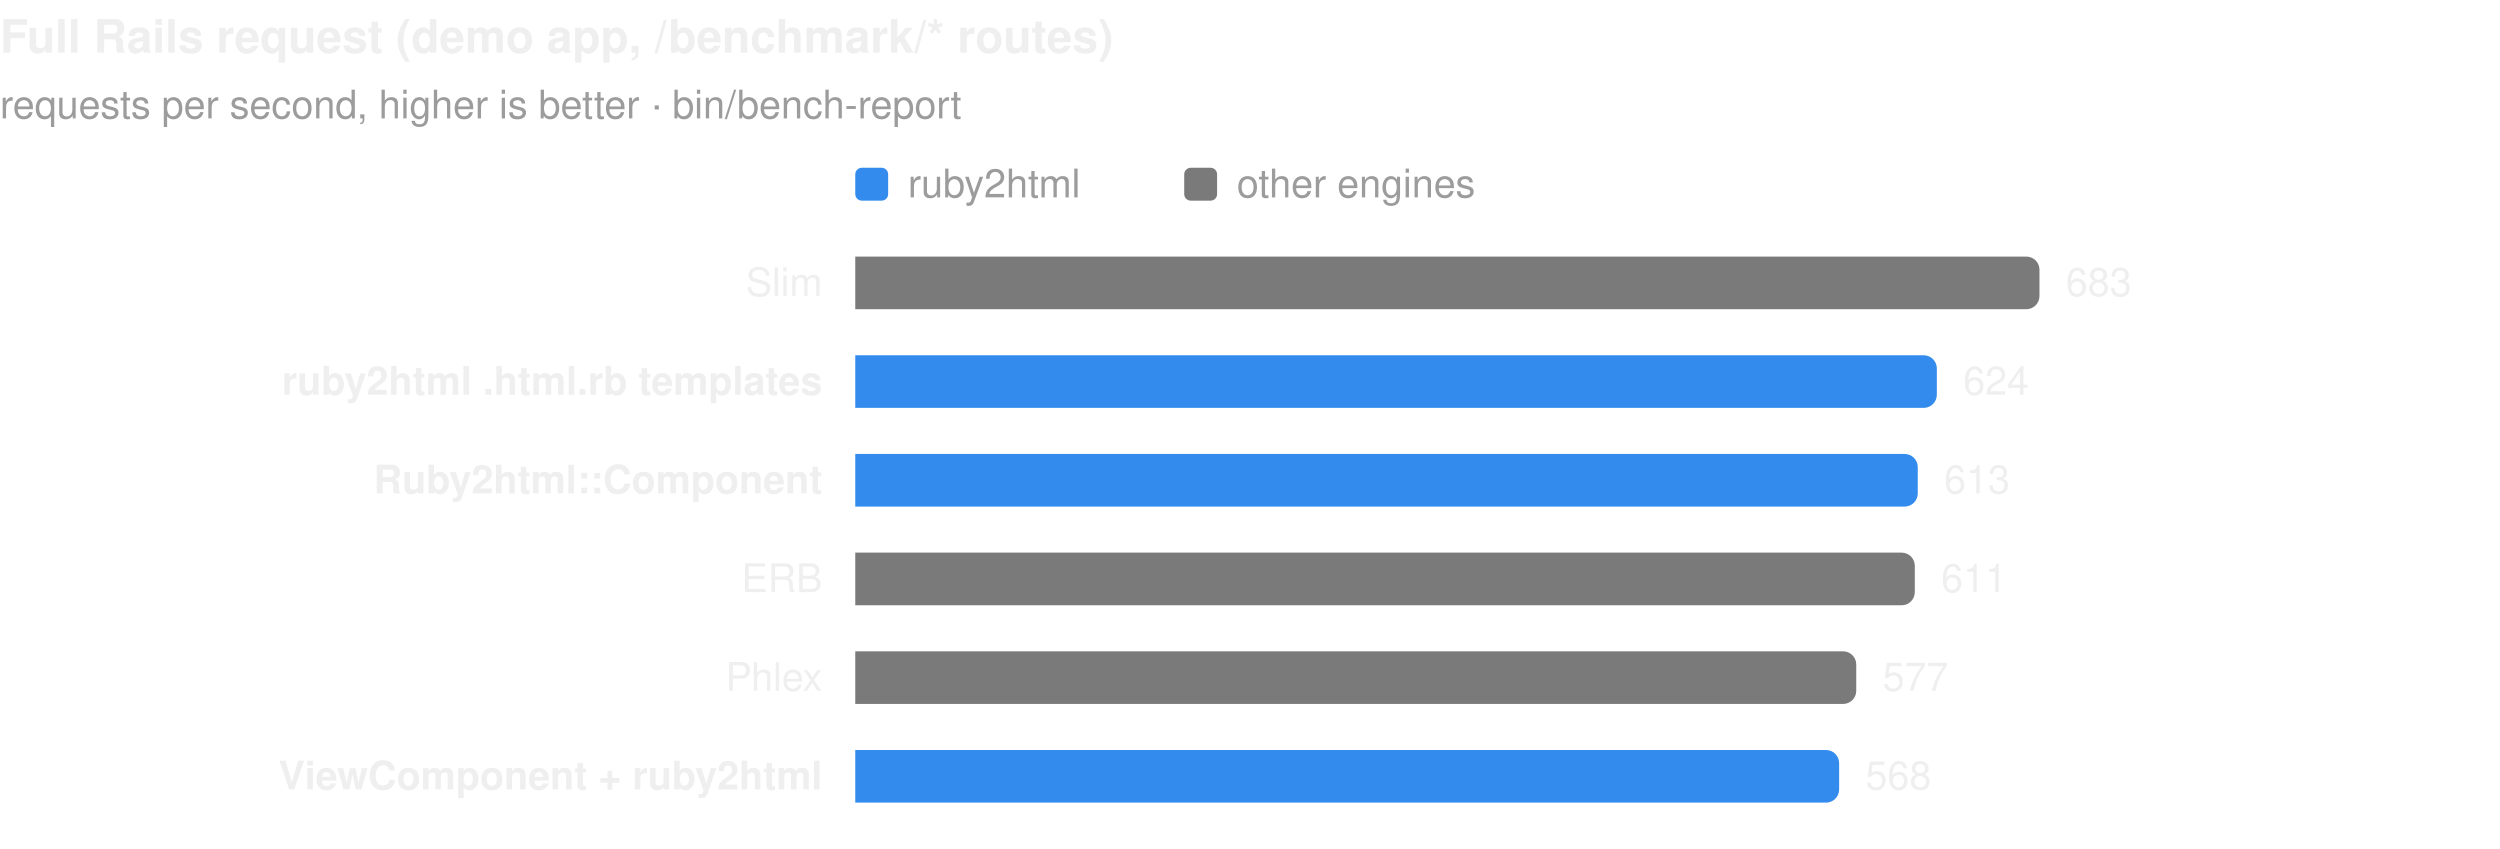
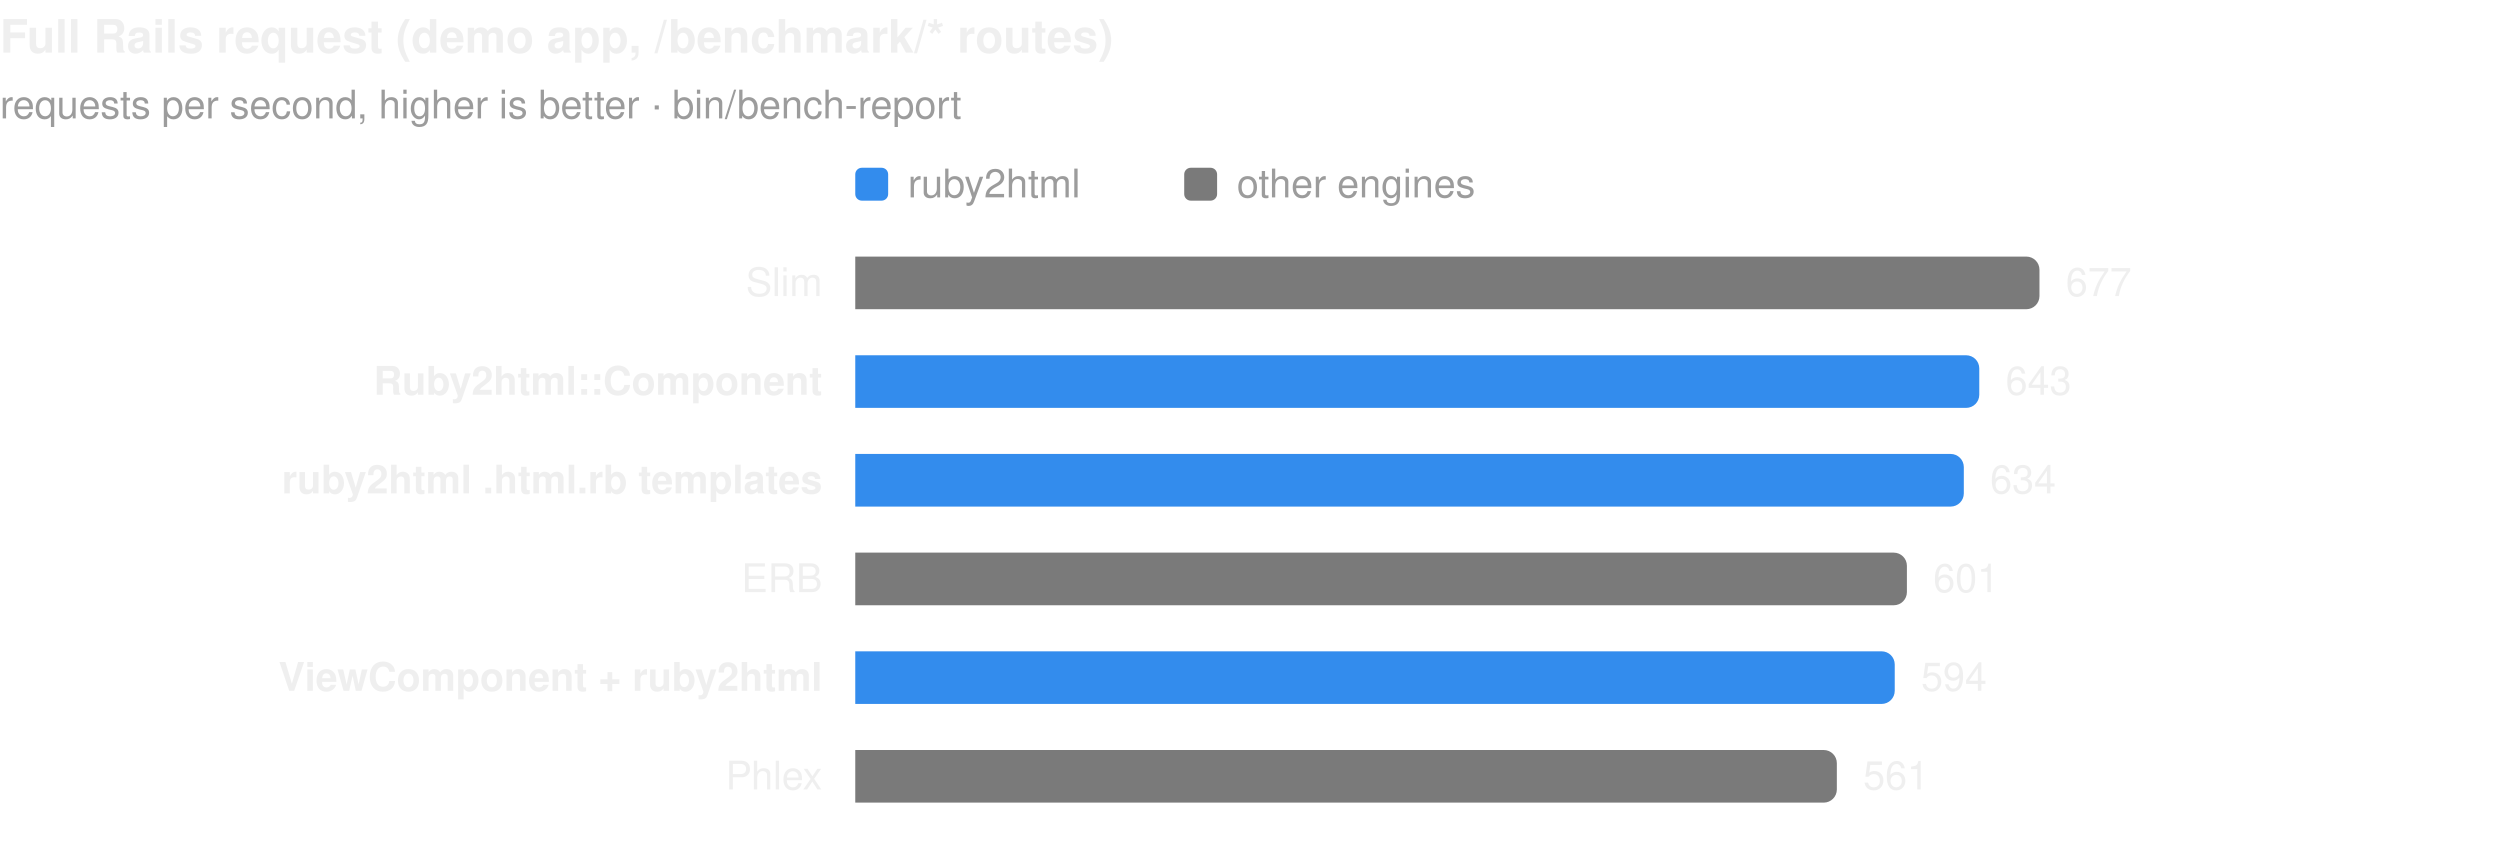
<svg xmlns="http://www.w3.org/2000/svg" width="760" height="258" viewBox="0 0 760 258" font-family="-apple-system, BlinkMacSystemFont, 'Segoe UI', Helvetica, Arial, sans-serif" role="img" aria-label="Full Rails request (demo app, /benchmark/* routes)">
  <text x="0" y="16" font-size="14" font-weight="600" fill="#efefef">Full Rails request (demo app, /benchmark/* routes)</text>
  <text x="0" y="36" font-size="12" fill="#9c9c9c">requests per second, higher is better · bin/bench-report</text>
  <rect x="260" y="51" width="10" height="10" rx="2" fill="#338ced" />
  <text x="276" y="60" font-size="12" fill="#9c9c9c">ruby2html</text>
  <rect x="360" y="51" width="10" height="10" rx="2" fill="#7a7a7a" />
  <text x="376" y="60" font-size="12" fill="#9c9c9c">other engines</text>
  <text x="250" y="90" font-size="12" text-anchor="end" fill="#efefef">Slim</text>
  <path d="M260,78 h356.0 a4.0,4.0 0 0 1 4.0,4.0 v8.0 a4.0,4.0 0 0 1 -4.0,4.0 h-356.0 z" fill="#7a7a7a" />
-   <text x="628.0" y="90" font-size="12" fill="#efefef">683</text>
-   <text x="250" y="120" font-size="12" text-anchor="end" fill="#efefef" font-weight="600">ruby2html .html.rb templates</text>
-   <path d="M260,108 h324.8 a4.0,4.0 0 0 1 4.0,4.0 v8.0 a4.0,4.0 0 0 1 -4.0,4.0 h-324.8 z" fill="#338ced" />
-   <text x="596.8" y="120" font-size="12" fill="#efefef">624</text>
-   <text x="250" y="150" font-size="12" text-anchor="end" fill="#efefef" font-weight="600">Ruby2html::Component</text>
-   <path d="M260,138 h319.0 a4.0,4.0 0 0 1 4.0,4.0 v8.0 a4.0,4.0 0 0 1 -4.0,4.0 h-319.0 z" fill="#338ced" />
-   <text x="591.0" y="150" font-size="12" fill="#efefef">613</text>
+   <text x="628.0" y="90" font-size="12" fill="#efefef">677</text>
+   <text x="250" y="120" font-size="12" text-anchor="end" fill="#efefef" font-weight="600">Ruby2html::Component</text>
+   <path d="M260,108 h337.7 a4.0,4.0 0 0 1 4.0,4.0 v8.0 a4.0,4.0 0 0 1 -4.0,4.0 h-337.7 z" fill="#338ced" />
+   <text x="609.7" y="120" font-size="12" fill="#efefef">643</text>
+   <text x="250" y="150" font-size="12" text-anchor="end" fill="#efefef" font-weight="600">ruby2html .html.rb templates</text>
+   <path d="M260,138 h333.0 a4.0,4.0 0 0 1 4.0,4.0 v8.0 a4.0,4.0 0 0 1 -4.0,4.0 h-333.0 z" fill="#338ced" />
+   <text x="605.0" y="150" font-size="12" fill="#efefef">634</text>
  <text x="250" y="180" font-size="12" text-anchor="end" fill="#efefef">ERB</text>
-   <path d="M260,168 h318.1 a4.0,4.0 0 0 1 4.0,4.0 v8.0 a4.0,4.0 0 0 1 -4.0,4.0 h-318.1 z" fill="#7a7a7a" />
-   <text x="590.1" y="180" font-size="12" fill="#efefef">611</text>
-   <text x="250" y="210" font-size="12" text-anchor="end" fill="#efefef">Phlex</text>
-   <path d="M260,198 h300.3 a4.0,4.0 0 0 1 4.0,4.0 v8.0 a4.0,4.0 0 0 1 -4.0,4.0 h-300.3 z" fill="#7a7a7a" />
-   <text x="572.3" y="210" font-size="12" fill="#efefef">577</text>
-   <text x="250" y="240" font-size="12" text-anchor="end" fill="#efefef" font-weight="600">ViewComponent + ruby2html</text>
-   <path d="M260,228 h295.1 a4.0,4.0 0 0 1 4.0,4.0 v8.0 a4.0,4.0 0 0 1 -4.0,4.0 h-295.1 z" fill="#338ced" />
-   <text x="567.1" y="240" font-size="12" fill="#efefef">568</text>
+   <path d="M260,168 h315.7 a4.0,4.0 0 0 1 4.0,4.0 v8.0 a4.0,4.0 0 0 1 -4.0,4.0 h-315.7 z" fill="#7a7a7a" />
+   <text x="587.7" y="180" font-size="12" fill="#efefef">601</text>
+   <text x="250" y="210" font-size="12" text-anchor="end" fill="#efefef" font-weight="600">ViewComponent + ruby2html</text>
+   <path d="M260,198 h312.0 a4.0,4.0 0 0 1 4.0,4.0 v8.0 a4.0,4.0 0 0 1 -4.0,4.0 h-312.0 z" fill="#338ced" />
+   <text x="584.0" y="210" font-size="12" fill="#efefef">594</text>
+   <text x="250" y="240" font-size="12" text-anchor="end" fill="#efefef">Phlex</text>
+   <path d="M260,228 h294.4 a4.0,4.0 0 0 1 4.0,4.0 v8.0 a4.0,4.0 0 0 1 -4.0,4.0 h-294.4 z" fill="#7a7a7a" />
+   <text x="566.4" y="240" font-size="12" fill="#efefef">561</text>
</svg>
